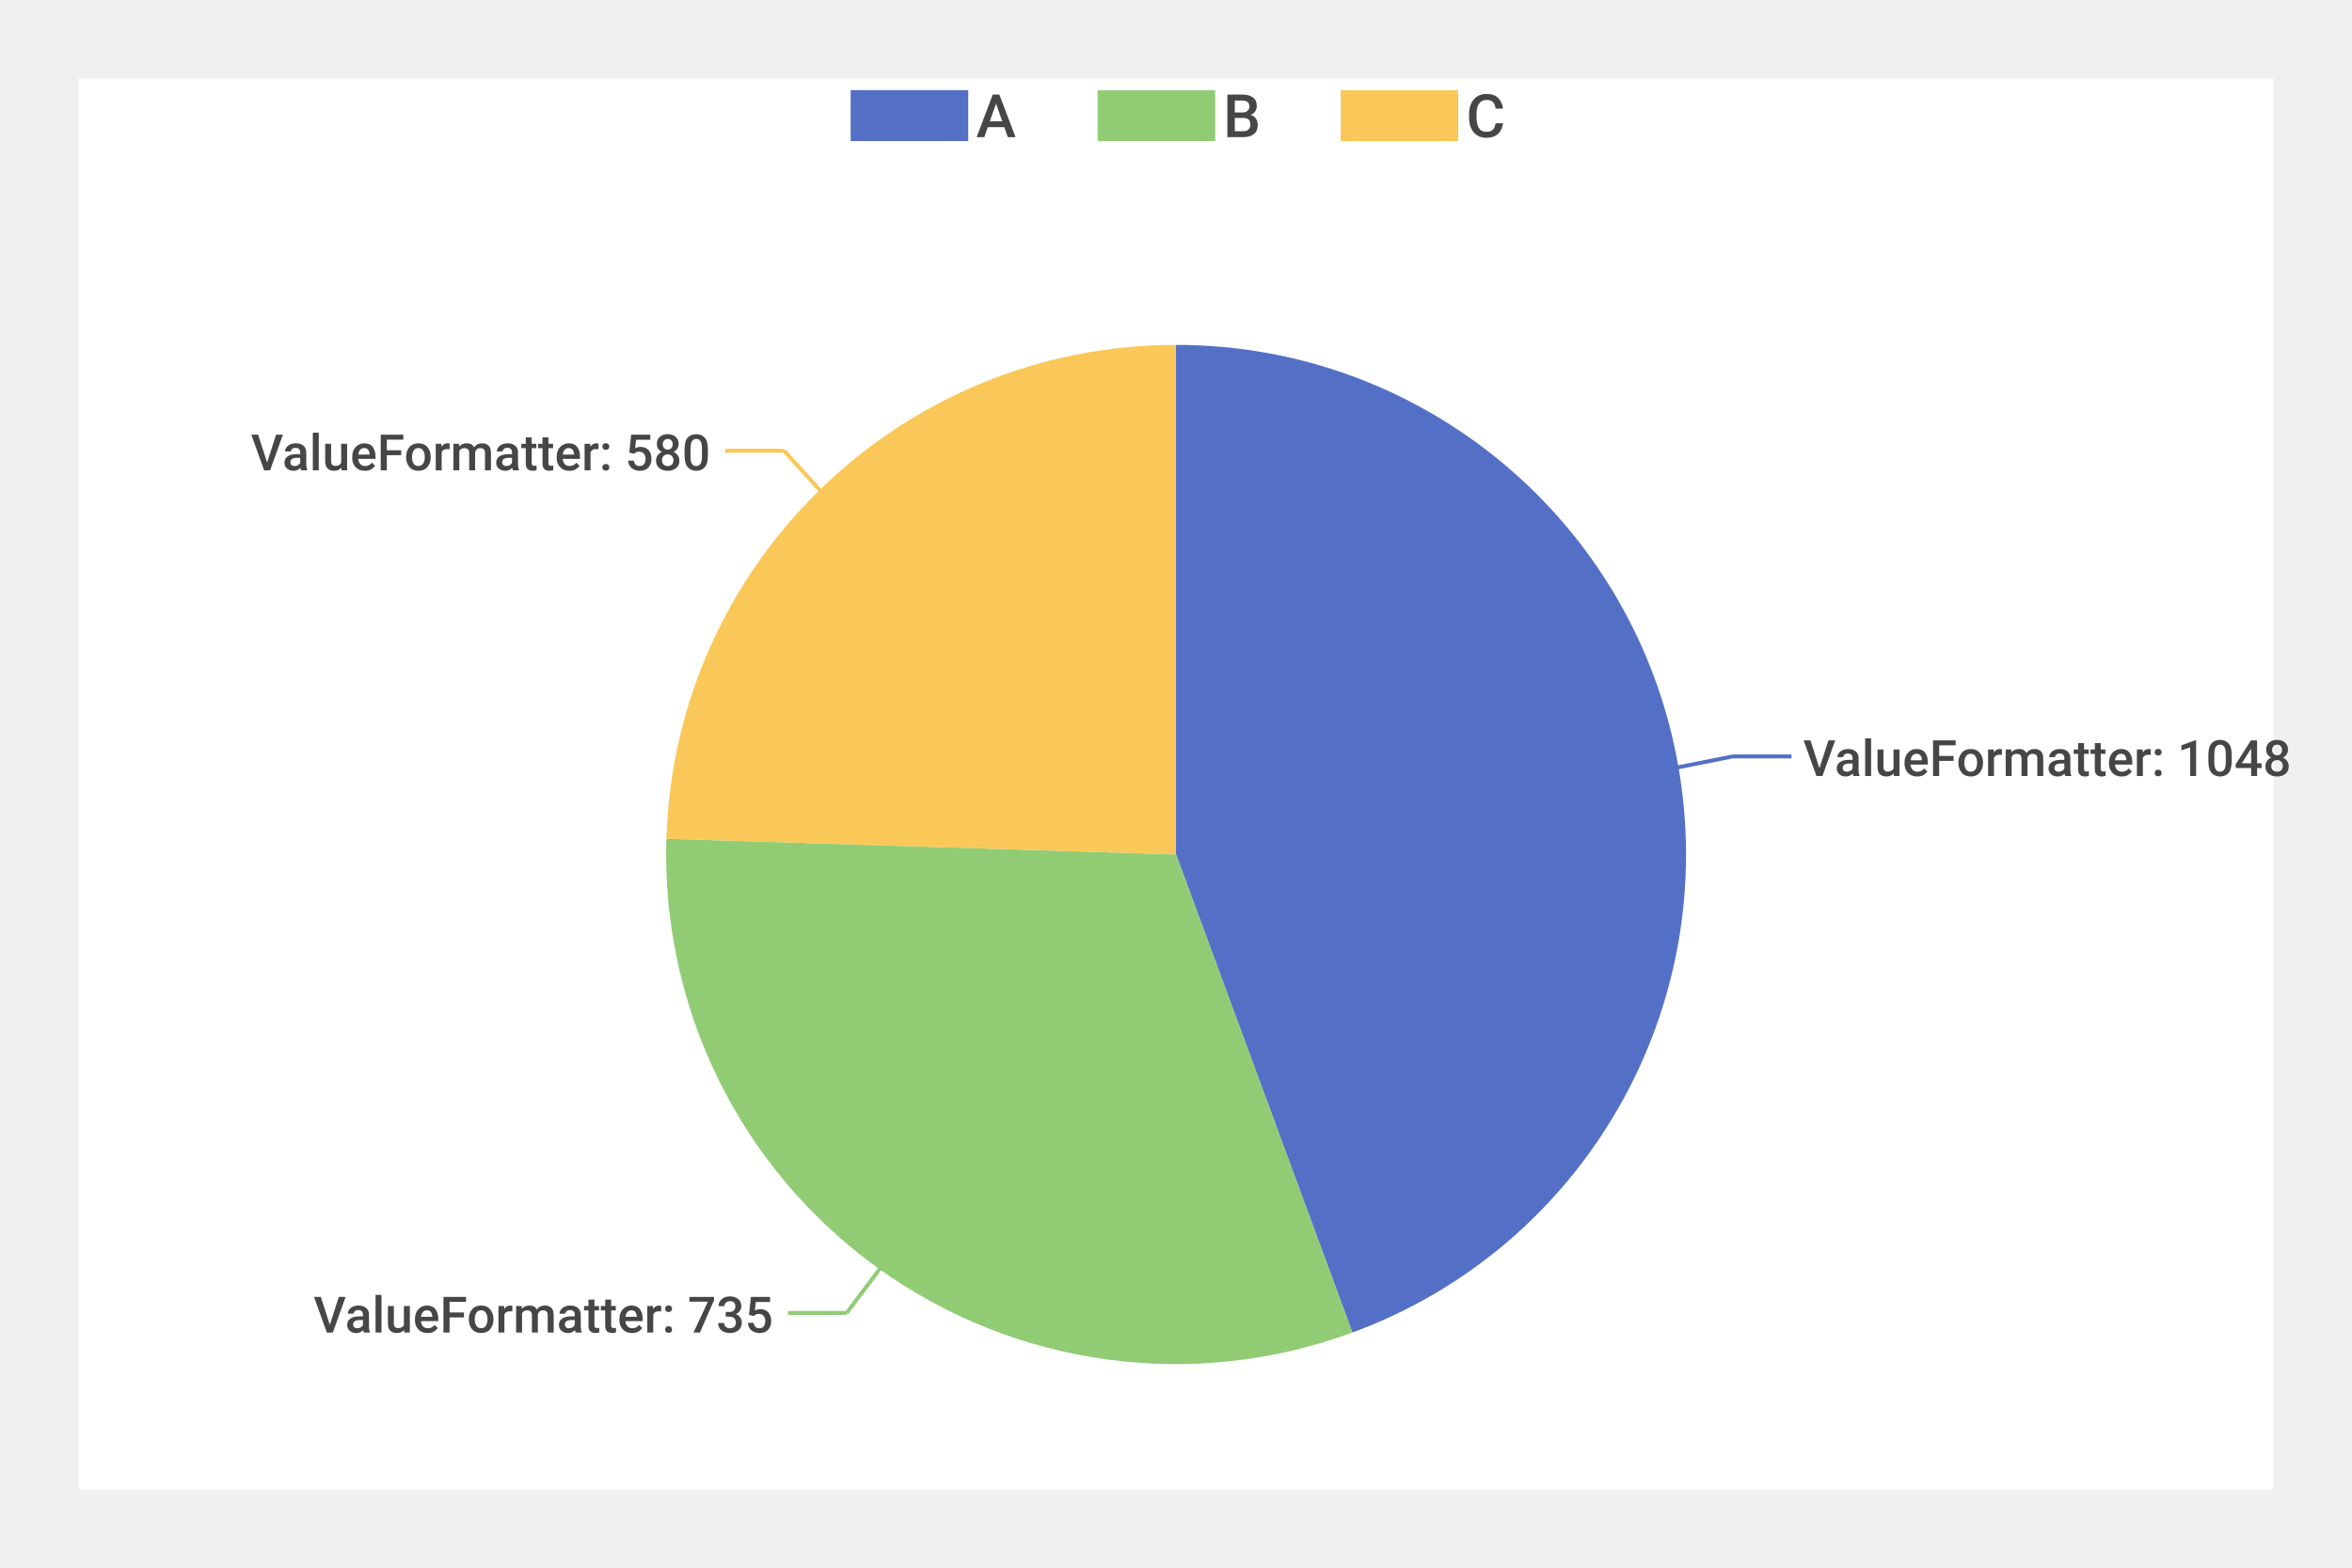
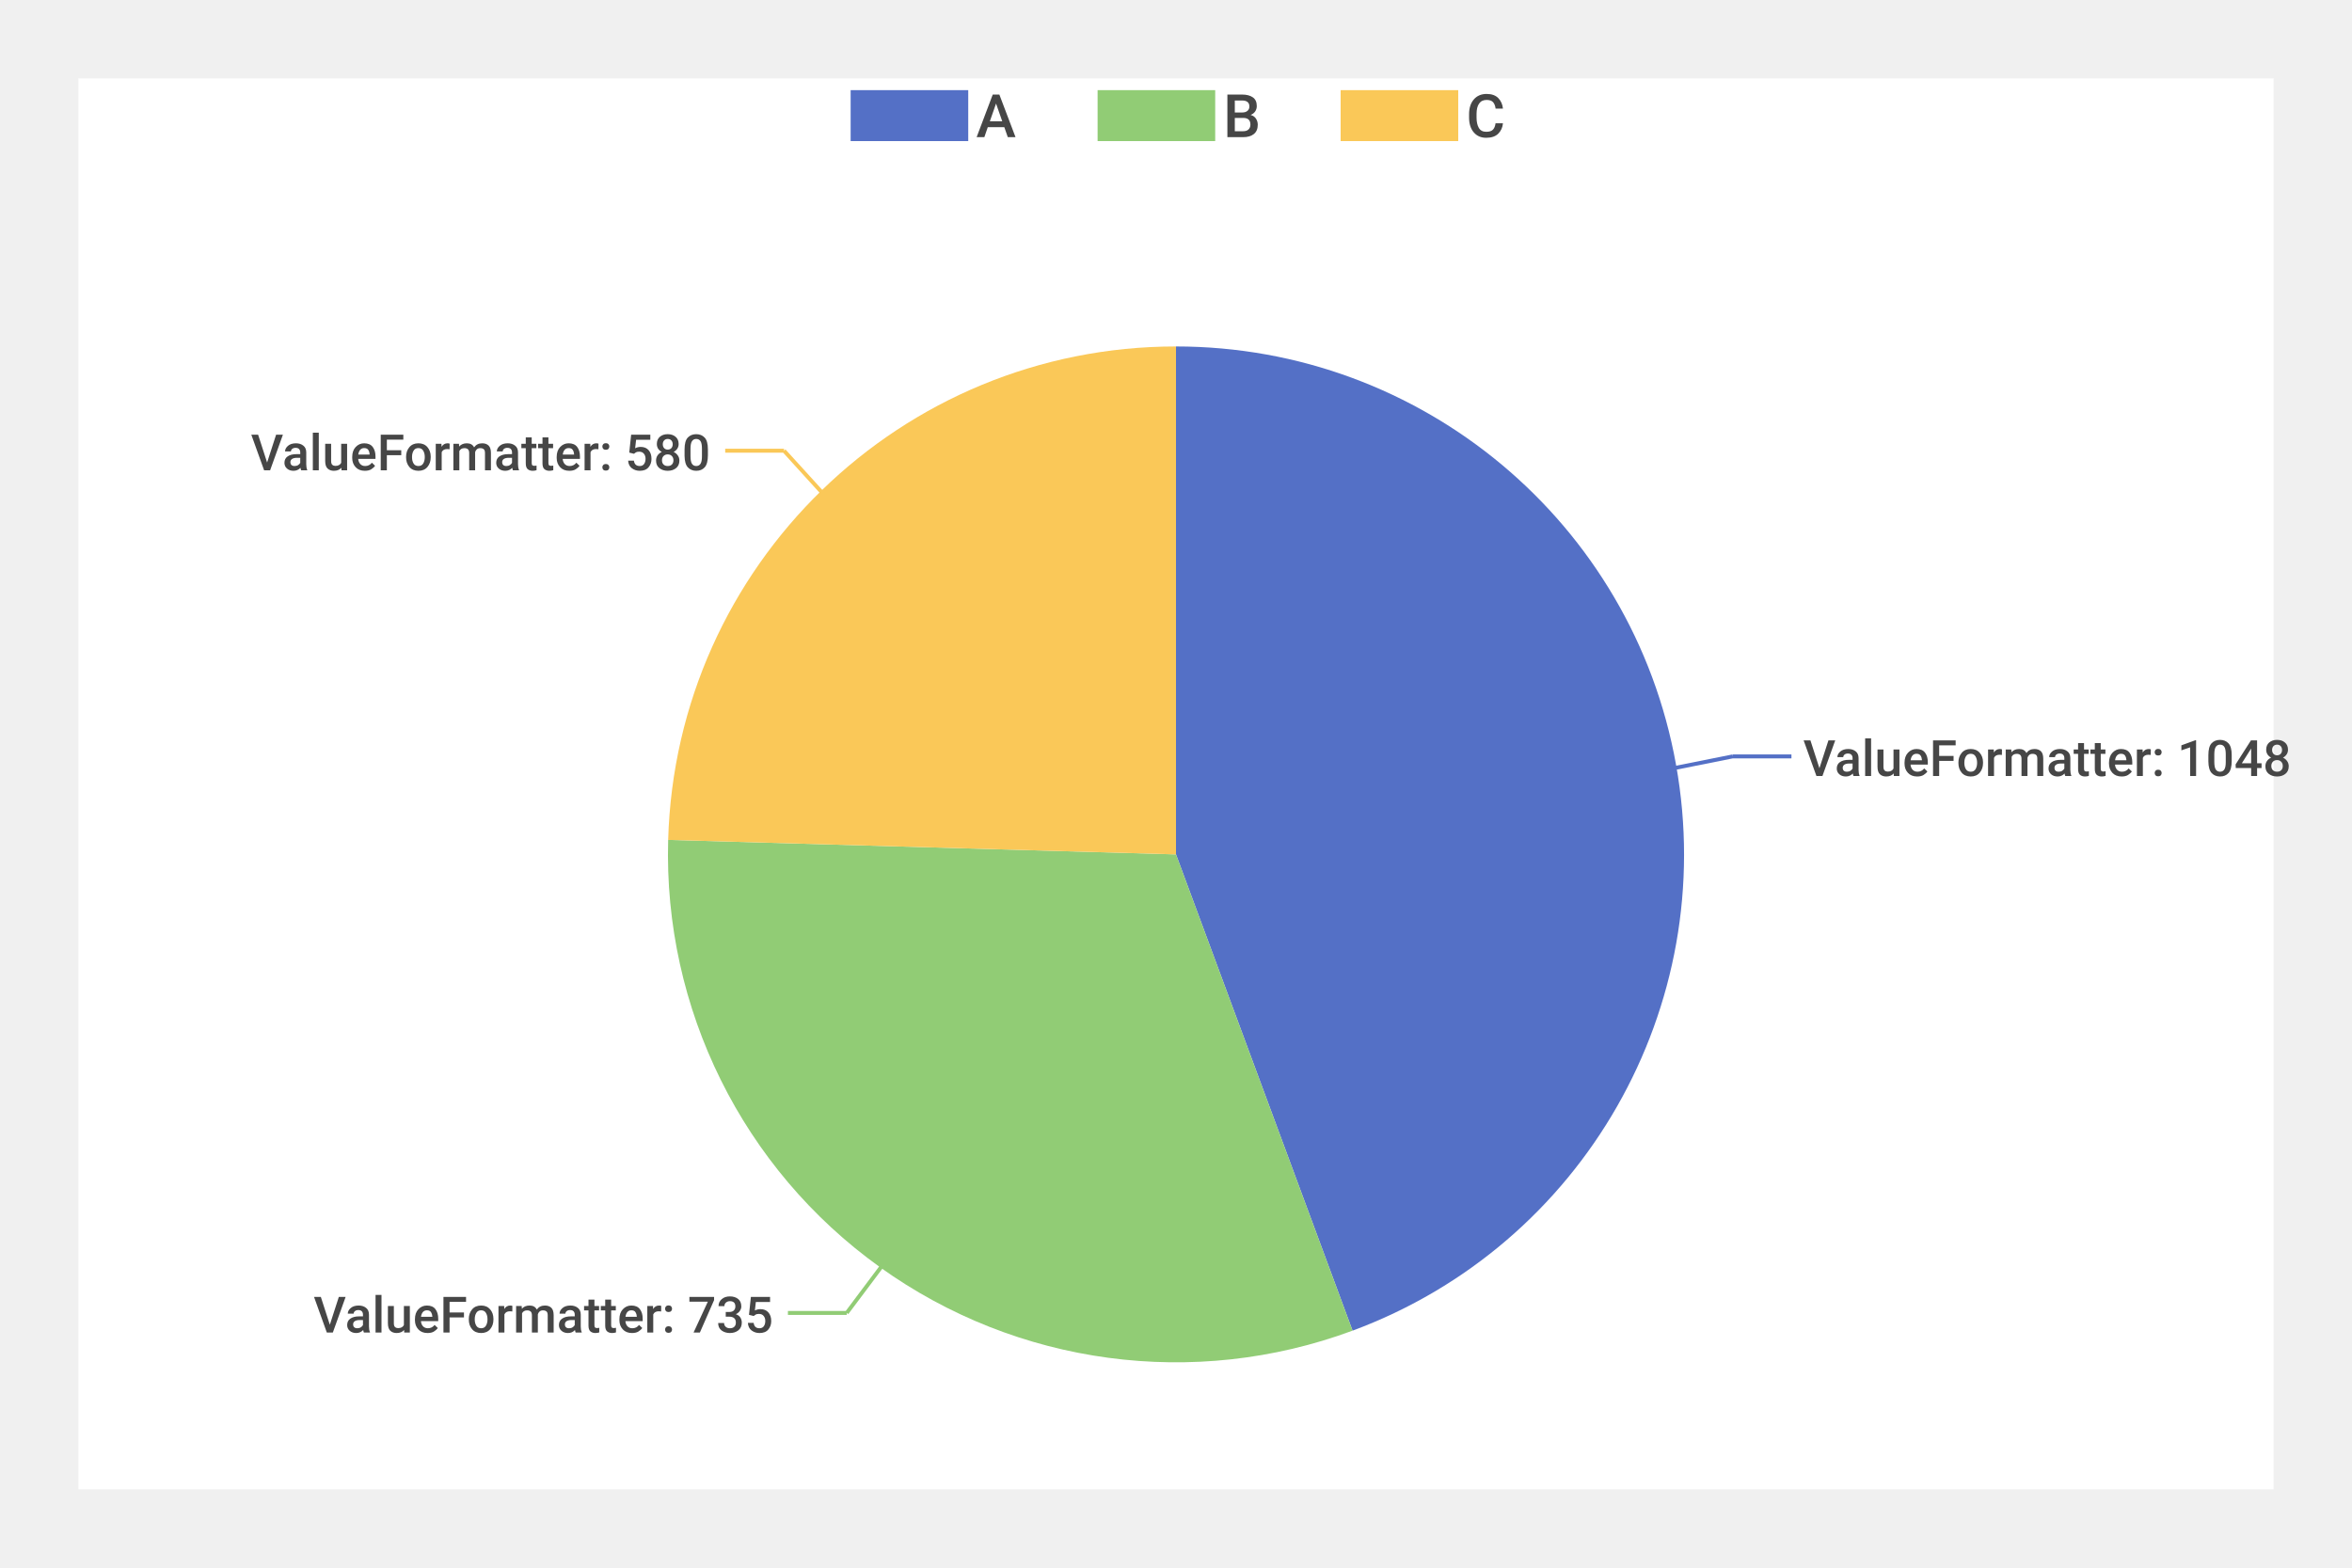
<svg xmlns="http://www.w3.org/2000/svg" viewBox="0 0 600 400">
  <path d="M 20 20 L 580 20 L 580 380 L 20 380 L 20 20" style="stroke:none;fill:white" />
  <path d="M 217 23 L 247 23 L 247 36 L 217 36 L 217 23" style="stroke:none;fill:rgb(84,112,198)" />
  <text x="249" y="35" style="stroke:none;fill:rgb(70,70,70);font-size:15.3px;font-family:'Roboto Medium',sans-serif">A</text>
  <path d="M 280 23 L 310 23 L 310 36 L 280 36 L 280 23" style="stroke:none;fill:rgb(145,204,117)" />
  <text x="312" y="35" style="stroke:none;fill:rgb(70,70,70);font-size:15.3px;font-family:'Roboto Medium',sans-serif">B</text>
  <path d="M 342 23 L 372 23 L 372 36 L 342 36 L 342 23" style="stroke:none;fill:rgb(250,200,88)" />
  <text x="374" y="35" style="stroke:none;fill:rgb(70,70,70);font-size:15.3px;font-family:'Roboto Medium',sans-serif">C</text>
-   <path d="M 300 218 L 300 88 A 130 130 159.66 0 1 345 340 L 300 218 Z" style="stroke:none;fill:rgb(84,112,198)" />
+   <path d="M 300 218 L 300 88.4 A 129.6 129.6 0 0 1 345.04 339.52 L 300 218 Z" style="stroke:none;fill:rgb(84,112,198)" />
  <path d="M 427 196 L 442 193 M 442 193 L 457 193" style="stroke-width:1;stroke:rgb(84,112,198);fill:none" />
  <text x="460" y="198" style="stroke:none;fill:rgb(70,70,70);font-size:12.8px;font-family:'Roboto Medium',sans-serif">ValueFormatter: 1048</text>
-   <path d="M 300 218 L 345 340 A 130 130 111.98 0 1 170 214 L 300 218 Z" style="stroke:none;fill:rgb(145,204,117)" />
+   <path d="M 300 218 L 345.04 339.52 A 129.6 129.6 0 0 1 170.45 214.3 L 300 218 Z" style="stroke:none;fill:rgb(145,204,117)" />
  <path d="M 225 323 L 216 335 M 216 335 L 201 335" style="stroke-width:1;stroke:rgb(145,204,117);fill:none" />
  <text x="80" y="340" style="stroke:none;fill:rgb(70,70,70);font-size:12.8px;font-family:'Roboto Medium',sans-serif">ValueFormatter: 735</text>
-   <path d="M 300 218 L 170 214 A 130 130 88.36 0 1 300 88 L 300 218 Z" style="stroke:none;fill:rgb(250,200,88)" />
+   <path d="M 300 218 L 170.45 214.3 A 129.6 129.6 0 0 1 300 88.4 L 300 218 Z" style="stroke:none;fill:rgb(250,200,88)" />
  <path d="M 210 126 L 200 115 M 200 115 L 185 115" style="stroke-width:1;stroke:rgb(250,200,88);fill:none" />
  <text x="64" y="120" style="stroke:none;fill:rgb(70,70,70);font-size:12.8px;font-family:'Roboto Medium',sans-serif">ValueFormatter: 580</text>
</svg>
